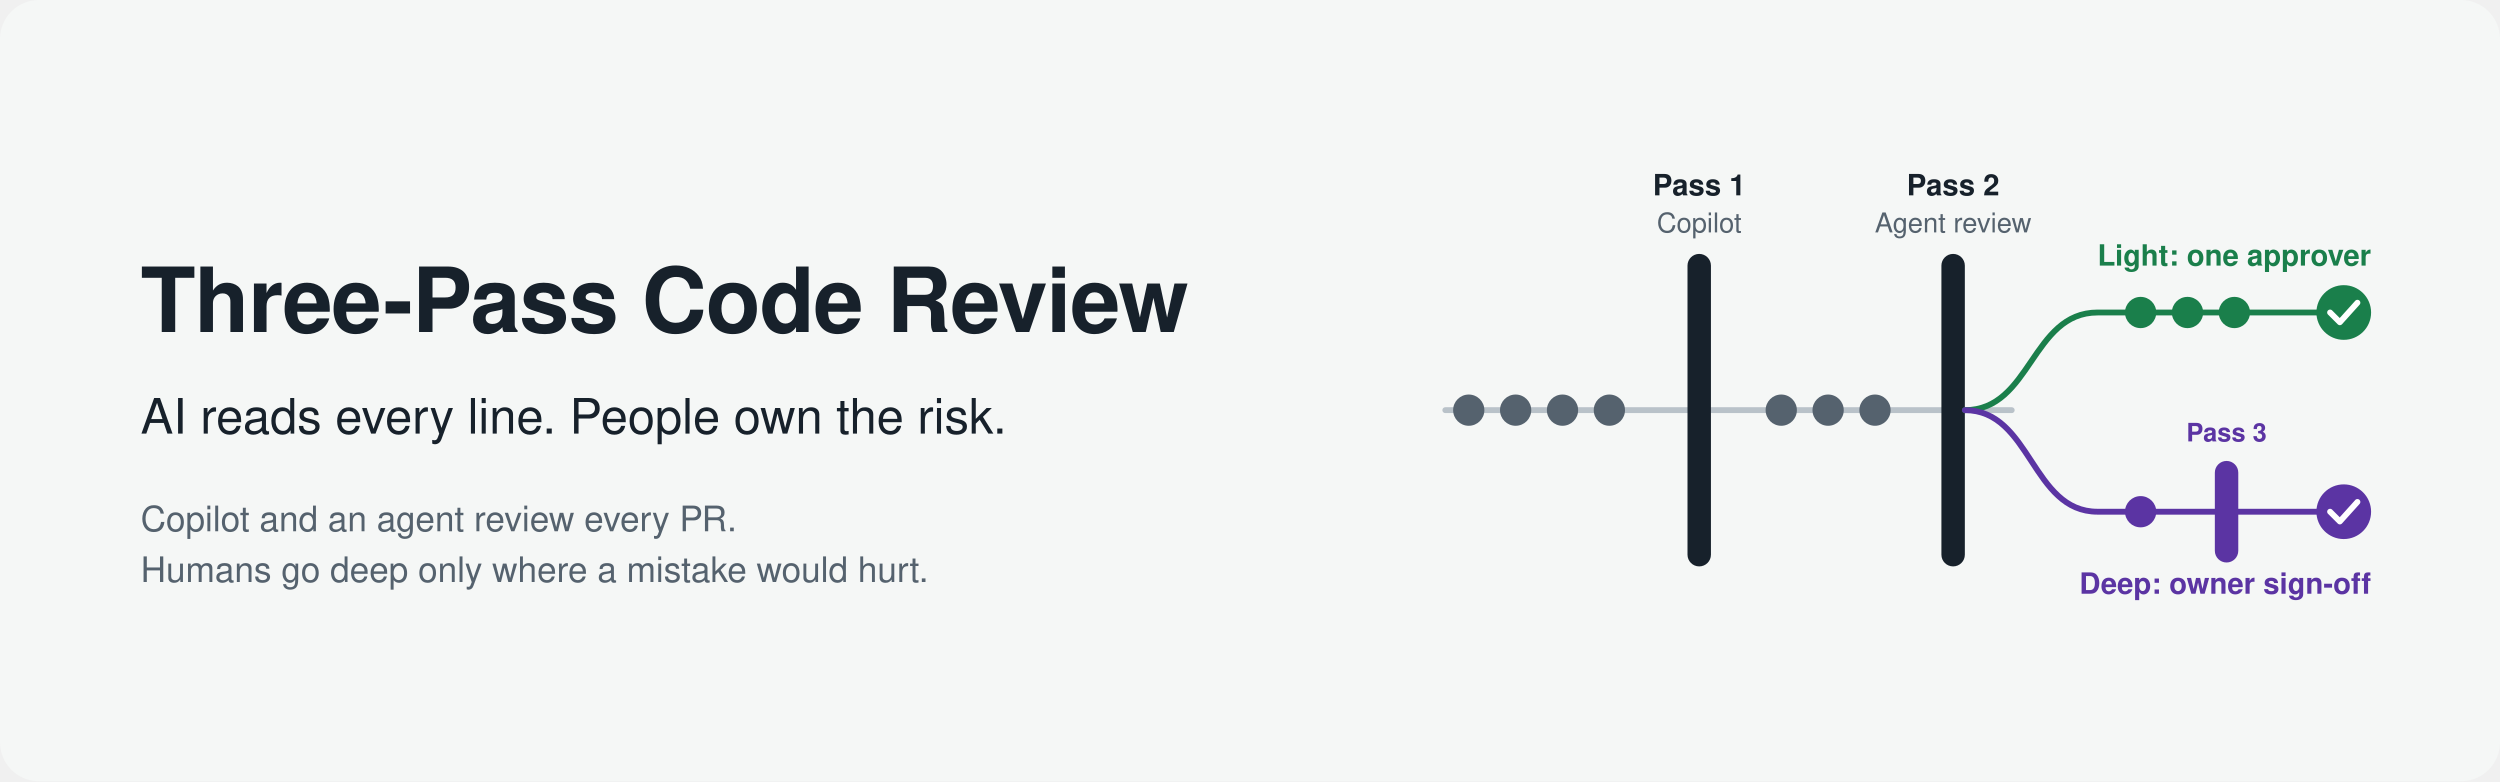
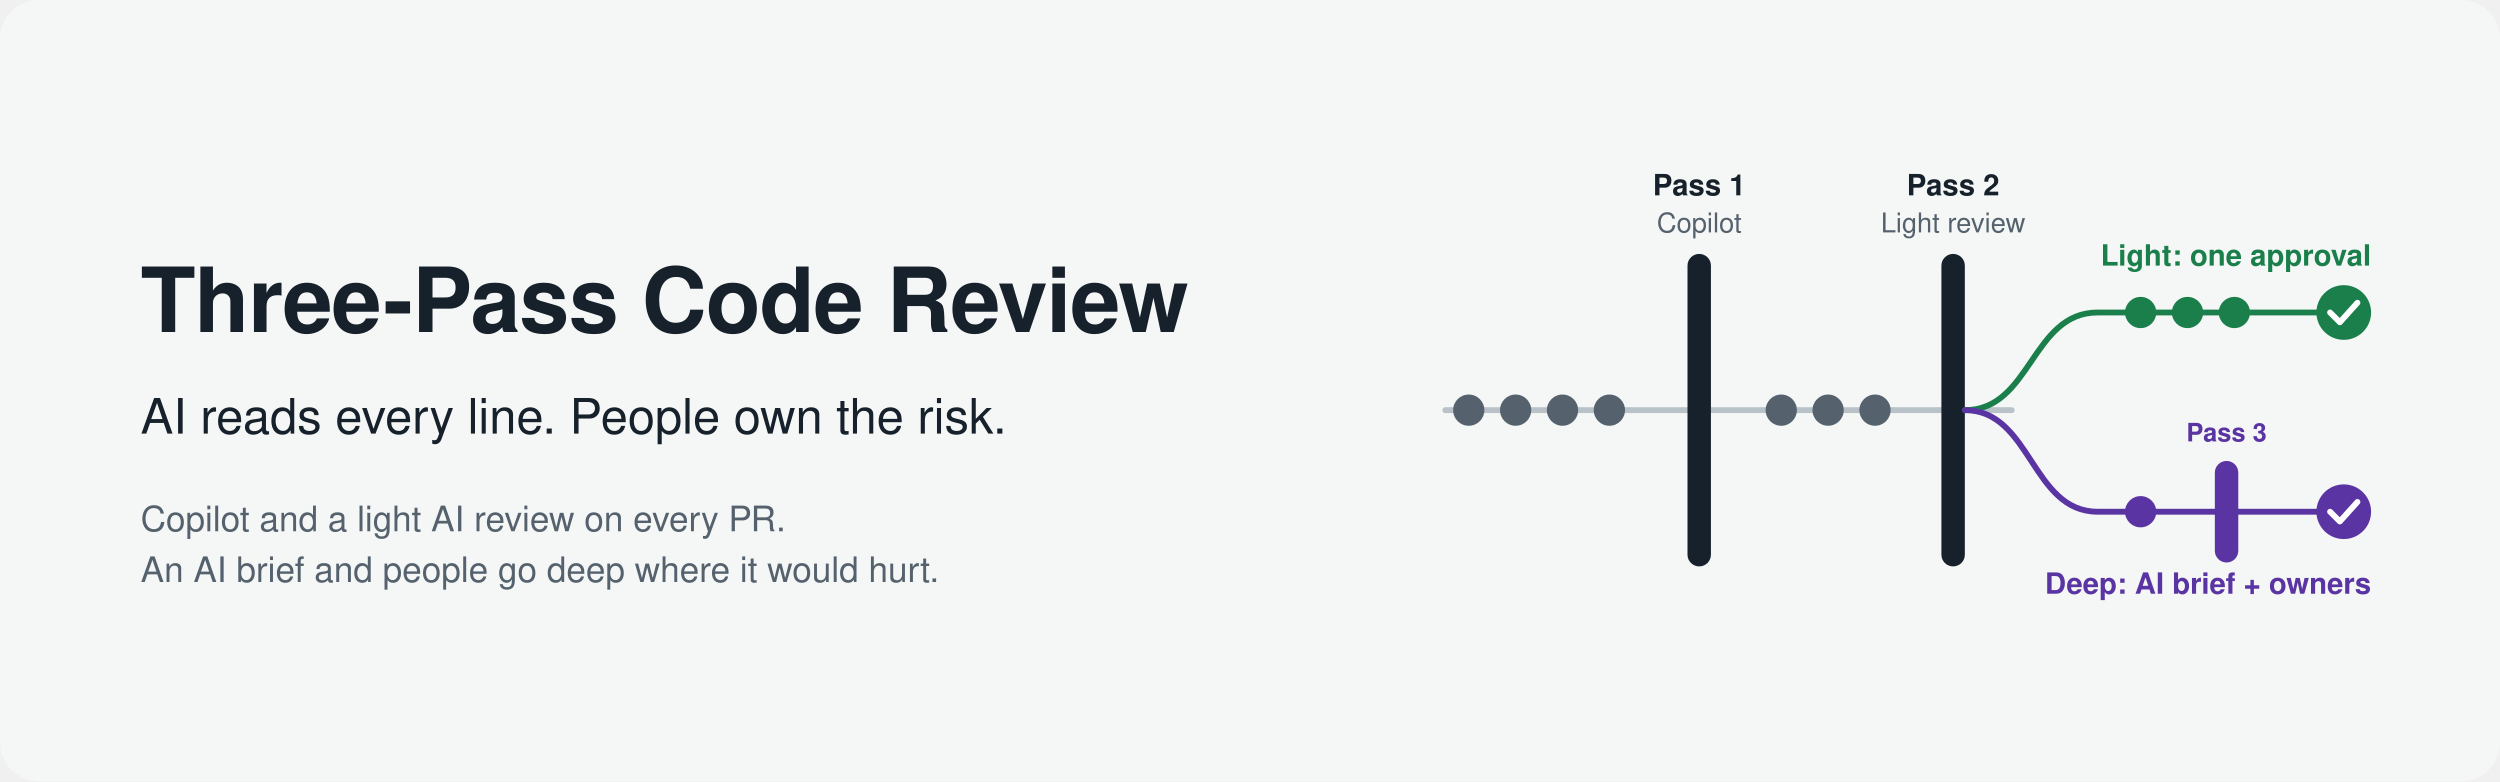
<svg xmlns="http://www.w3.org/2000/svg" width="1280" height="400" viewBox="0 0 1280 400" role="img" aria-labelledby="t d">
  <style>
    text { font-family: -apple-system, BlinkMacSystemFont, "Segoe UI", Helvetica, Arial, sans-serif; }
    .bg { fill: #f5f7f6; } .card { fill: #ffffff; stroke: #d8dee2; } .ink { fill: #17212b; } .muted { fill: #55626e; }
    .rule { stroke: #b9c2c9; } .rulefill { fill: #b9c2c9; } .inkstroke { stroke: #17212b; } .inkfill { fill: #17212b; }
    .g { fill: #1a7f4b; } .gbg { fill: #e5f3eb; } .gs { stroke: #1a7f4b; }
    .v { fill: #5b34a3; } .vbg { fill: #eee8f8; } .vs { stroke: #5b34a3; }
    .a { fill: #8a5a00; } .abg { fill: #fbf0d9; } .as { stroke: #8a5a00; }
    .onfill { fill: #ffffff; } .onstroke { stroke: #ffffff; }
    @media (prefers-color-scheme: dark) {
      .bg { fill: #121a21; } .card { fill: #19232c; stroke: #2b3843; } .ink { fill: #e7ecef; } .muted { fill: #9aa7b2; }
      .rule { stroke: #3d4c58; } .rulefill { fill: #3d4c58; } .inkstroke { stroke: #e7ecef; } .inkfill { fill: #e7ecef; }
      .g { fill: #4cc38a; } .gbg { fill: #15392a; } .gs { stroke: #4cc38a; }
      .v { fill: #b49af0; } .vbg { fill: #2d2547; } .vs { stroke: #b49af0; }
      .a { fill: #e2b04a; } .abg { fill: #3a2f17; } .as { stroke: #e2b04a; }
      .onfill { fill: #121a21; } .onstroke { stroke: #121a21; }
    }
  </style>
  <rect class="bg" width="1280" height="400" rx="20" />
  <text class="ink" x="72" y="170" font-size="46" font-weight="700" letter-spacing="-0.5">Three-Pass Code Review</text>
  <text class="ink" x="72" y="222" font-size="25">AI reads every line. People own the risk.</text>
-   <text class="muted" x="72" y="272" font-size="18">Copilot and an agent review every PR.</text>
-   <text class="muted" x="72" y="298" font-size="18">Humans go deep only where a mistake would hurt.</text>
+   <text class="muted" x="72" y="272" font-size="18">Copilot and a light AI review on every PR.</text>
+   <text class="muted" x="72" y="298" font-size="18">An AI brief and people go deep where it would hurt.</text>
  <line class="rule" x1="740" y1="210" x2="1030" y2="210" stroke-width="3" stroke-linecap="round" />
  <g class="muted">
    <circle cx="752" cy="210" r="8" />
    <circle cx="776" cy="210" r="8" />
    <circle cx="800" cy="210" r="8" />
    <circle cx="824" cy="210" r="8" />
    <circle cx="912" cy="210" r="8" />
    <circle cx="936" cy="210" r="8" />
    <circle cx="960" cy="210" r="8" />
  </g>
  <rect class="inkfill" x="864" y="130" width="12" height="160" rx="6" />
  <text class="ink" x="870" y="100" font-size="15" font-weight="700" text-anchor="middle">Pass 1</text>
  <text class="muted" x="870" y="119" font-size="14" text-anchor="middle">Copilot</text>
  <rect class="inkfill" x="994" y="130" width="12" height="160" rx="6" />
  <text class="ink" x="1000" y="100" font-size="15" font-weight="700" text-anchor="middle">Pass 2</text>
-   <text class="muted" x="1000" y="119" font-size="14" text-anchor="middle">Agent review</text>
+   <text class="muted" x="1000" y="119" font-size="14" text-anchor="middle">Light review</text>
  <path class="gs" d="M1006 210 C1040 210 1040 160 1074 160 L1196 160" fill="none" stroke-width="3" stroke-linecap="round" />
  <path class="vs" d="M1006 210 C1040 210 1040 262 1074 262 L1196 262" fill="none" stroke-width="3" stroke-linecap="round" />
  <g class="g">
    <circle cx="1096" cy="160" r="8" />
    <circle cx="1120" cy="160" r="8" />
    <circle cx="1144" cy="160" r="8" />
  </g>
  <circle class="v" cx="1096" cy="262" r="8" />
  <rect class="v" x="1134" y="236" width="12" height="52" rx="6" />
  <text class="v" x="1140" y="226" font-size="13" font-weight="700" text-anchor="middle">Pass 3</text>
  <circle class="g" cx="1200" cy="160" r="14" />
  <path class="onstroke" d="M1193 160 l5 5 l9 -10" fill="none" stroke-width="3" stroke-linecap="round" stroke-linejoin="round" />
  <circle class="v" cx="1200" cy="262" r="14" />
  <path class="onstroke" d="M1193 262 l5 5 l9 -10" fill="none" stroke-width="3" stroke-linecap="round" stroke-linejoin="round" />
-   <text class="g" x="1214" y="136" font-size="15" font-weight="700" text-anchor="end">Light: one approver</text>
-   <text class="v" x="1214" y="304" font-size="15" font-weight="700" text-anchor="end">Deep: owner sign-off</text>
+   <text class="g" x="1214" y="136" font-size="15" font-weight="700" text-anchor="end">Light: one approval</text>
+   <text class="v" x="1214" y="304" font-size="15" font-weight="700" text-anchor="end">Deep: AI brief + owners</text>
</svg>
